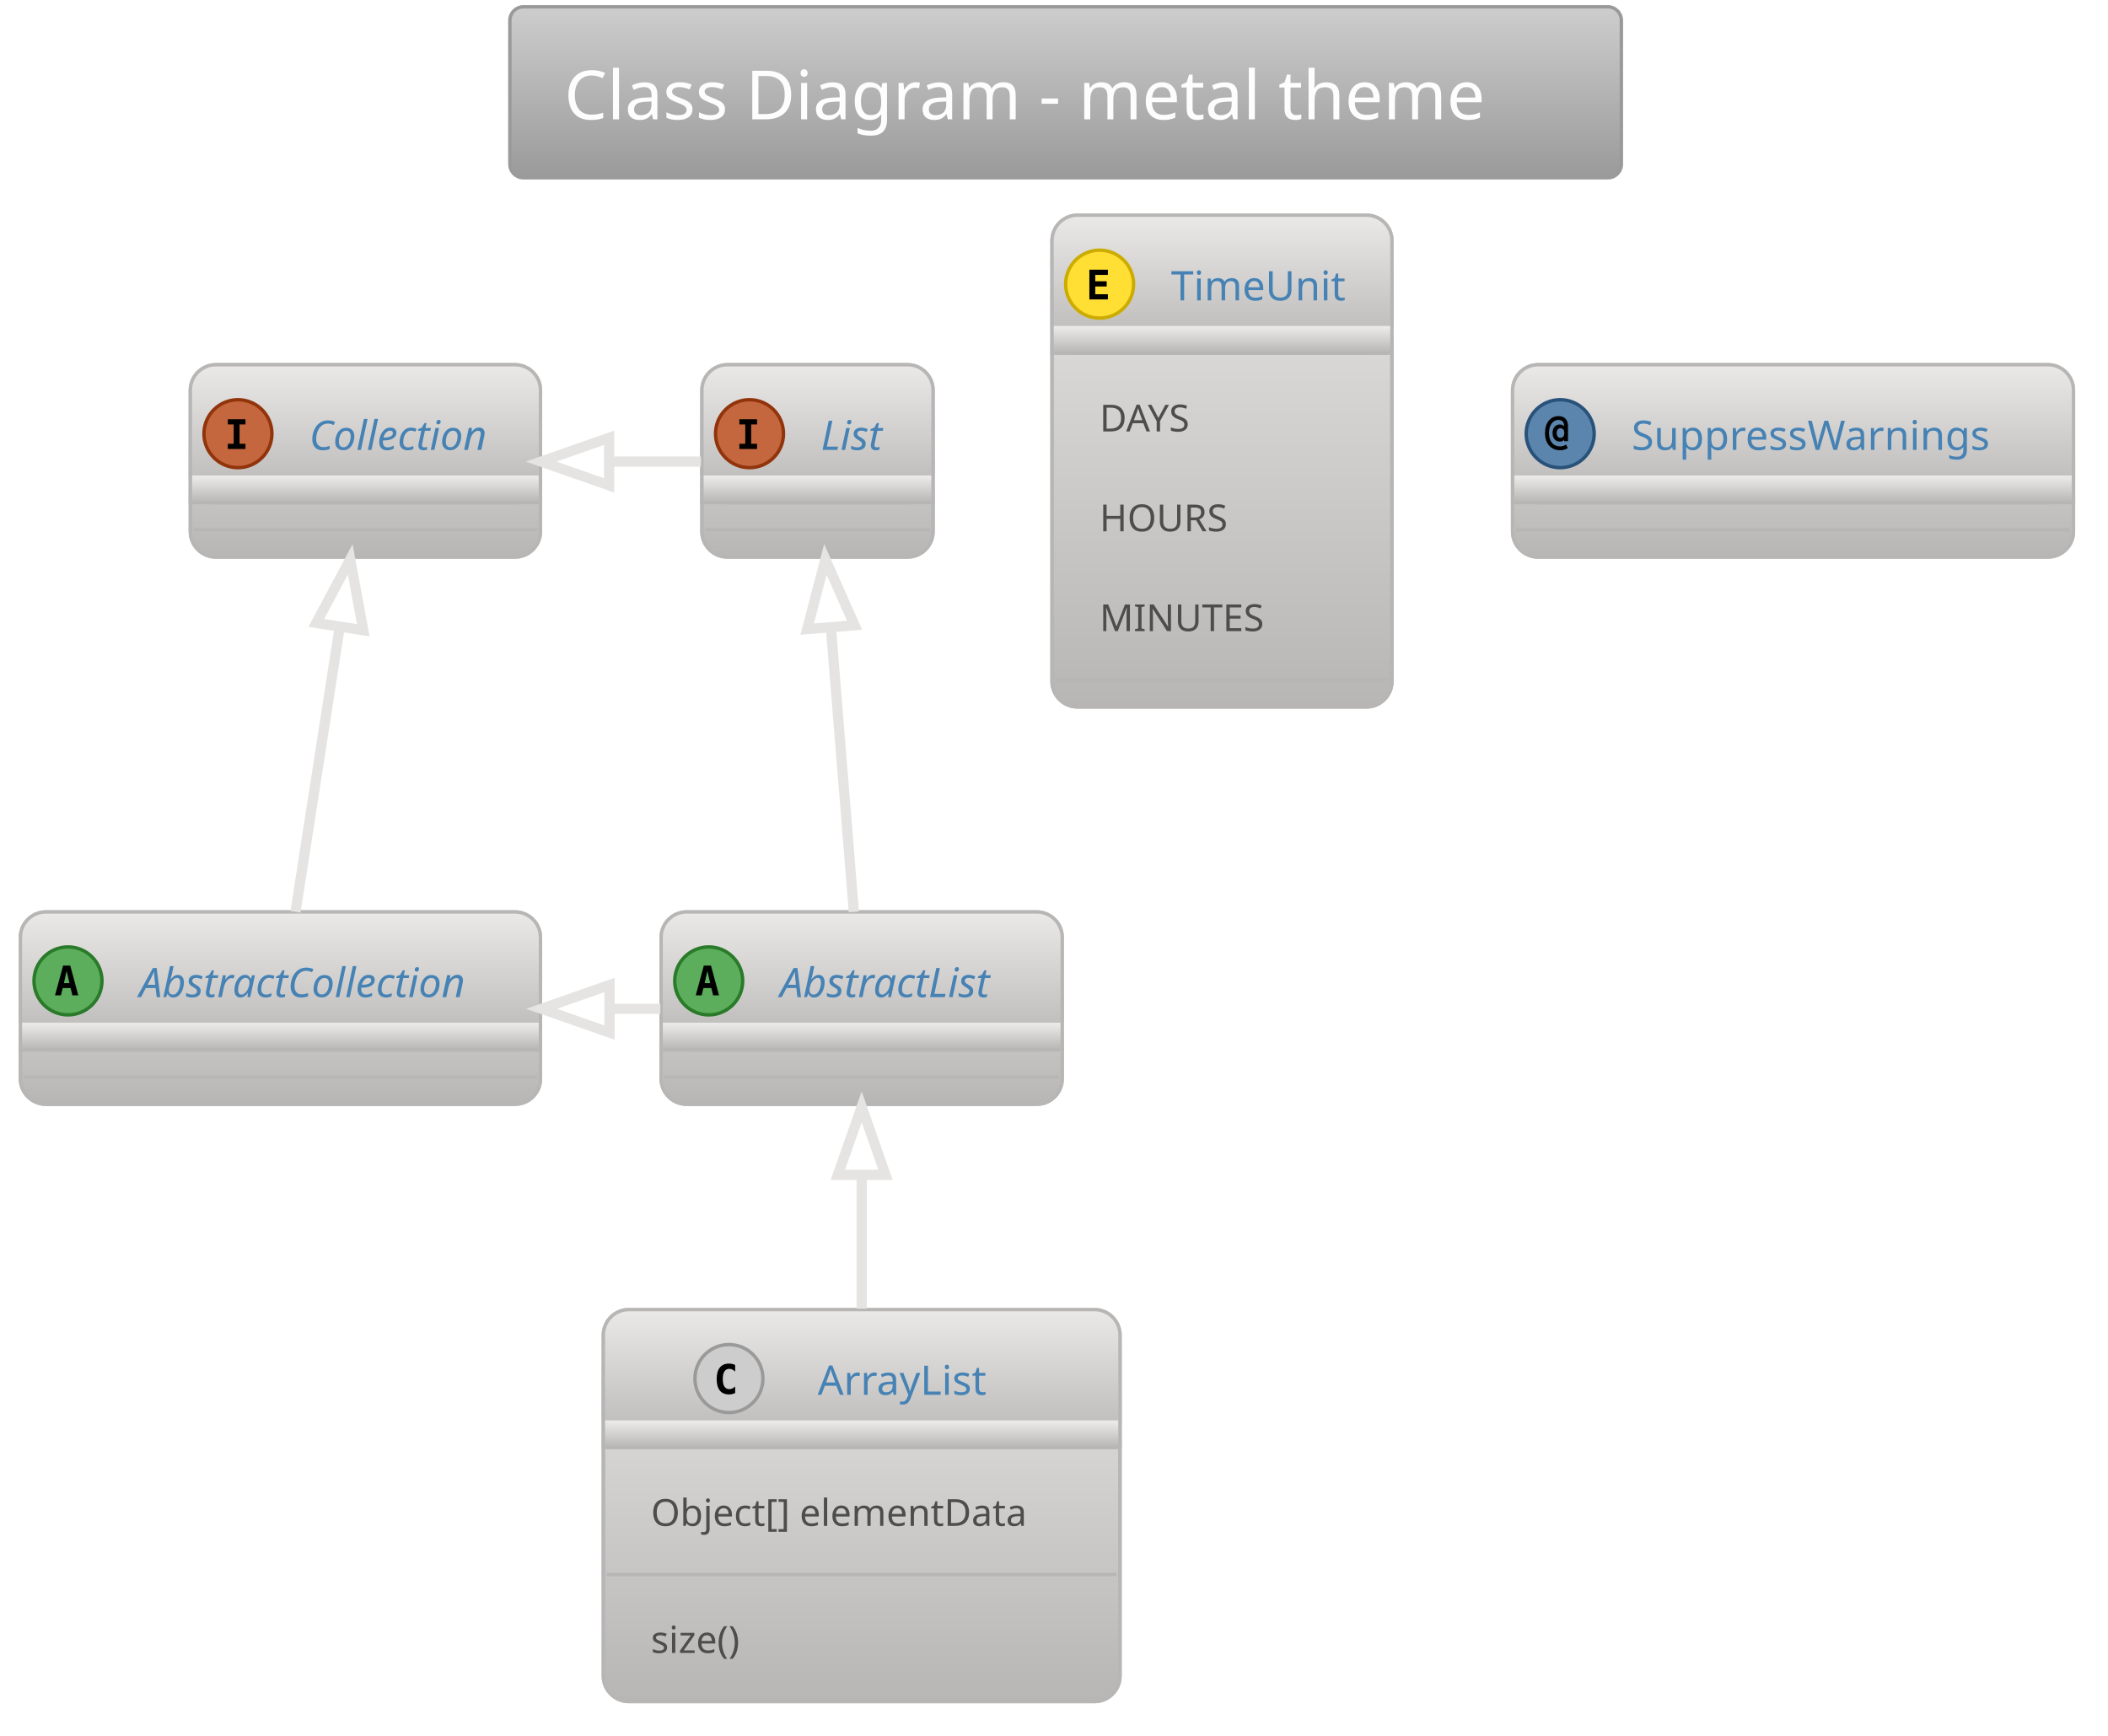
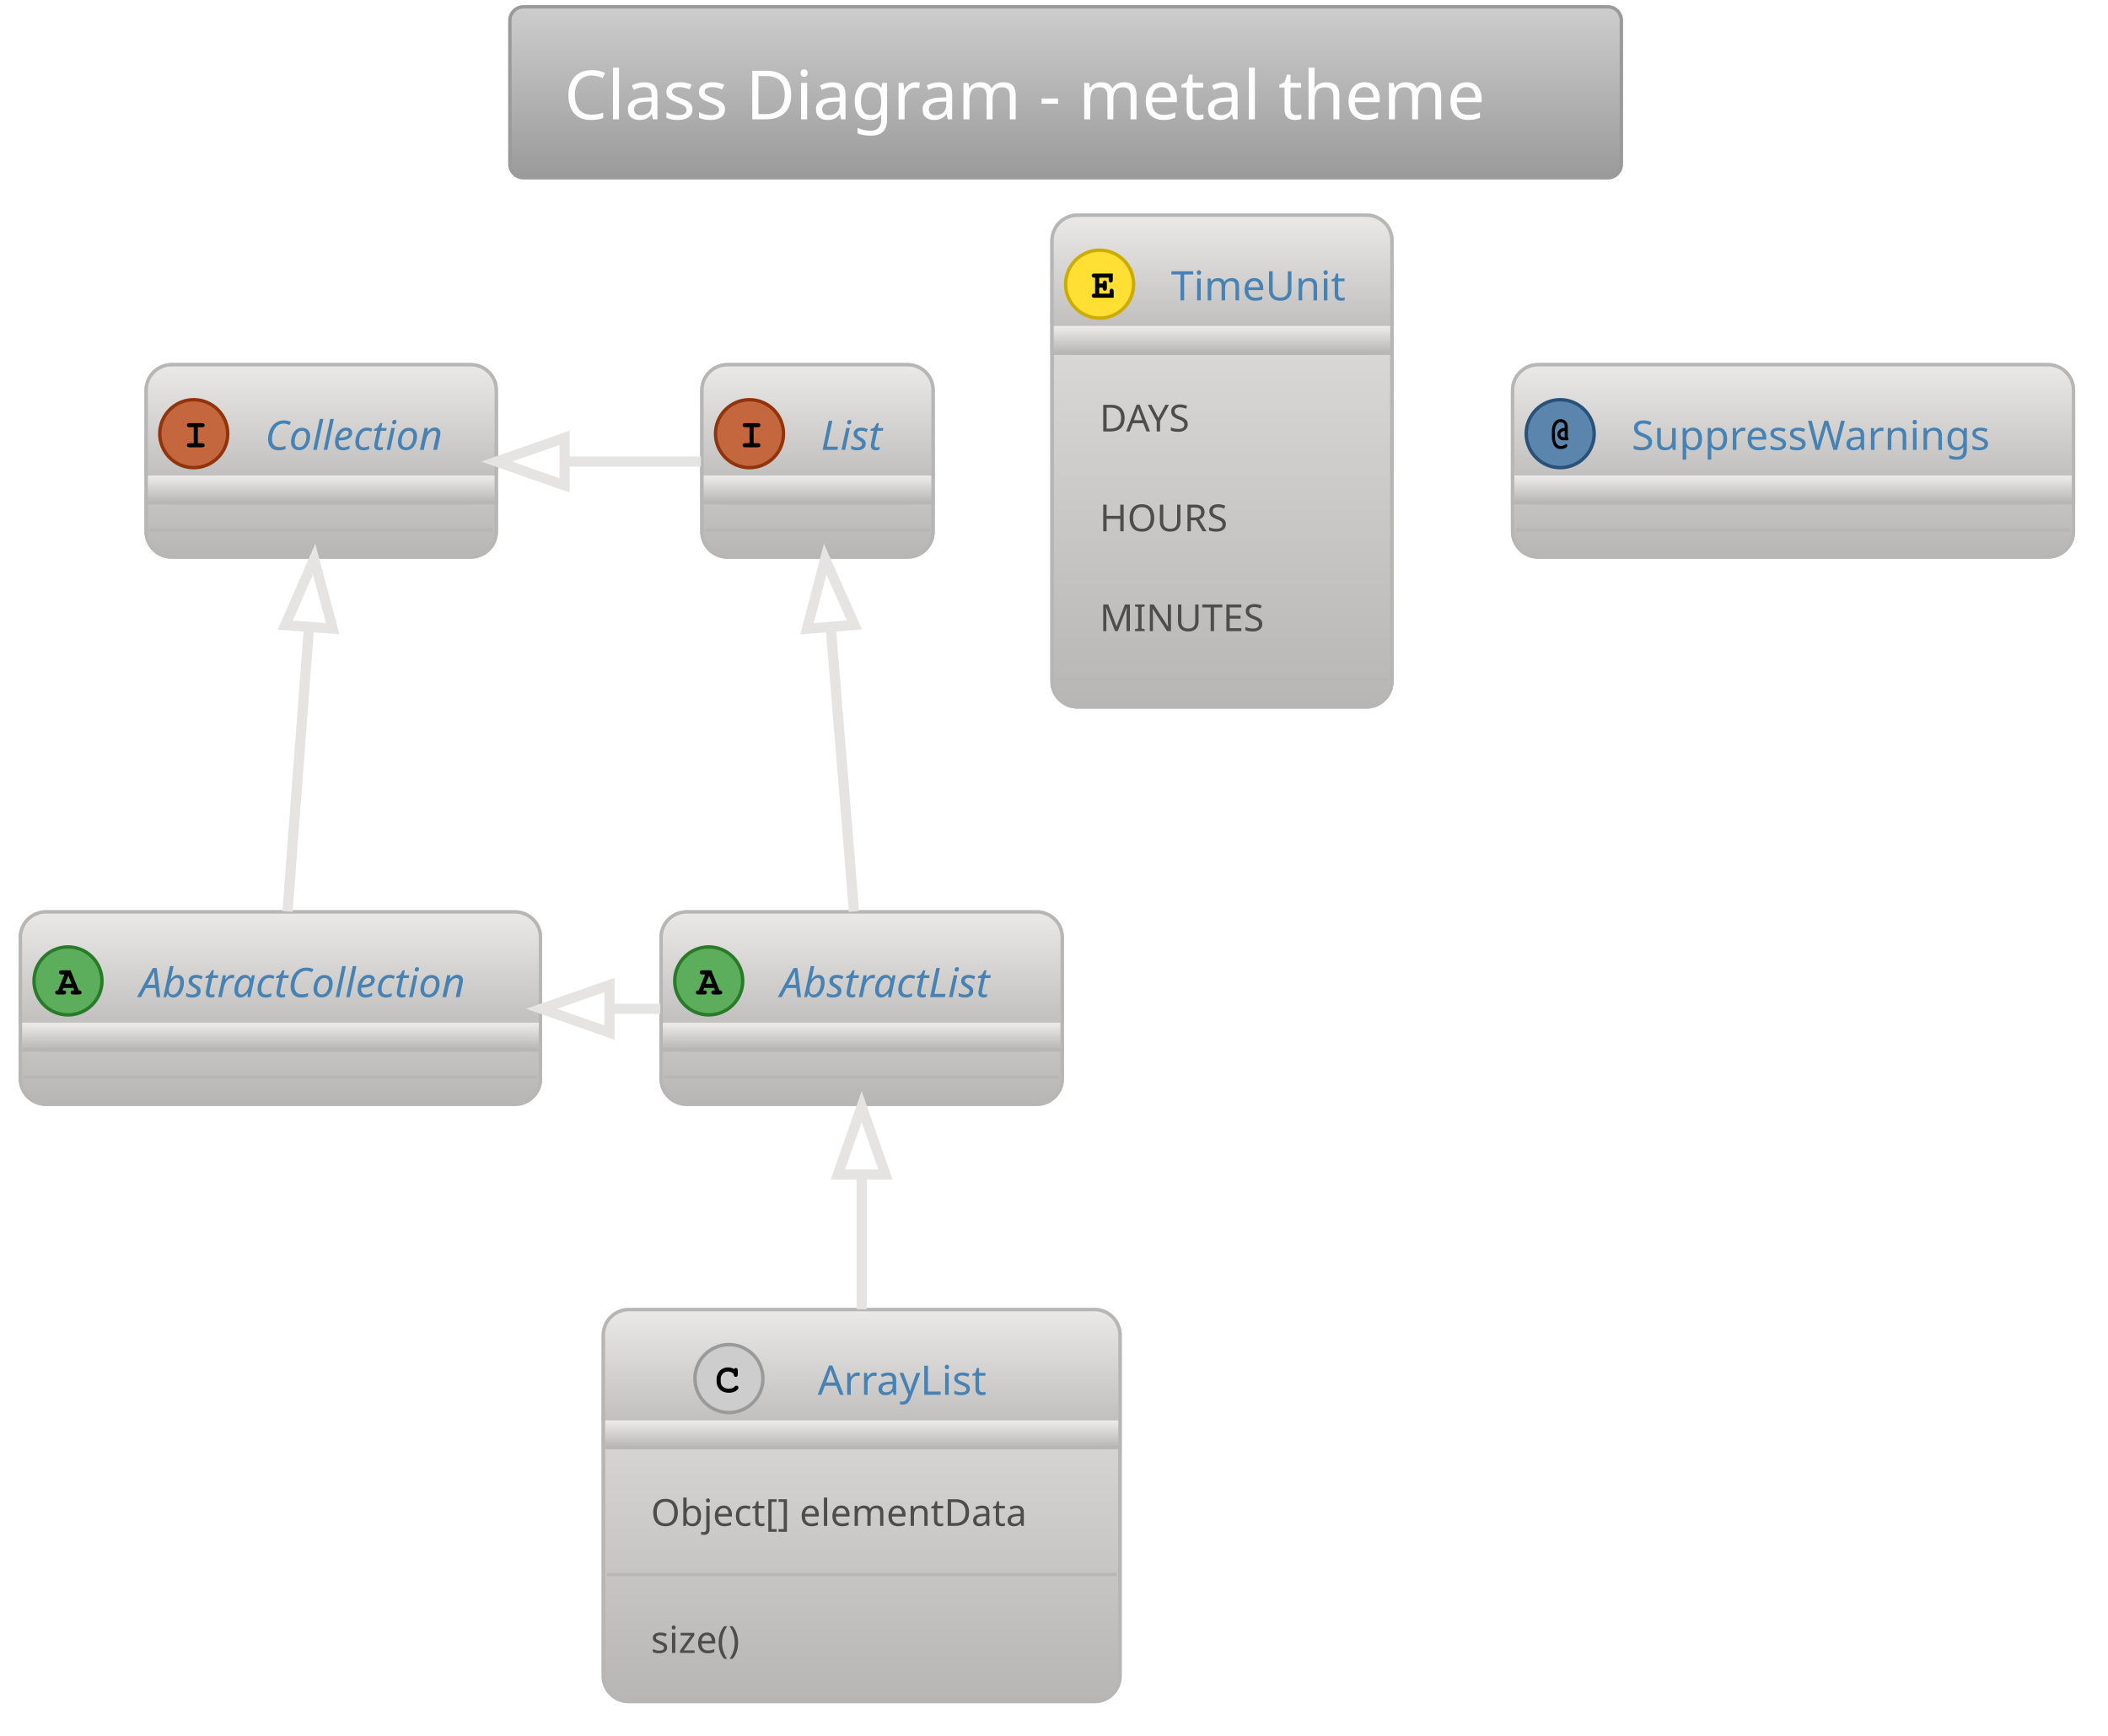
<svg xmlns="http://www.w3.org/2000/svg" contentScriptType="application/ecmascript" contentStyleType="text/css" height="532.292px" preserveAspectRatio="none" style="width:646px;height:532px;background:#00000000;" version="1.1" viewBox="0 0 646 532" width="646.875px" zoomAndPan="magnify">
  <defs>
-     <linearGradient id="gxnwo28d9oy4n0" x1="50%" x2="50%" y1="0%" y2="100%">
+     <linearGradient id="ggqf32ufhnpqr0" x1="50%" x2="50%" y1="0%" y2="100%">
      <stop offset="0%" stop-color="#CDCDCD" />
      <stop offset="100%" stop-color="#9A9A9A" />
    </linearGradient>
-     <linearGradient id="gxnwo28d9oy4n1" x1="50%" x2="50%" y1="0%" y2="100%">
+     <linearGradient id="ggqf32ufhnpqr1" x1="50%" x2="50%" y1="0%" y2="100%">
      <stop offset="0%" stop-color="#E5E4E2" />
      <stop offset="100%" stop-color="#B7B6B5" />
    </linearGradient>
-     <linearGradient id="gxnwo28d9oy4n2" x1="50%" x2="50%" y1="0%" y2="100%">
+     <linearGradient id="ggqf32ufhnpqr2" x1="50%" x2="50%" y1="0%" y2="100%">
      <stop offset="0%" stop-color="#EAE9E8" />
      <stop offset="100%" stop-color="#B7B6B5" />
    </linearGradient>
  </defs>
  <g>
-     <rect fill="url(#gxnwo28d9oy4n0)" height="52.403" rx="4.167" ry="4.167" style="stroke: #9A9A9A; stroke-width: 1.042;" width="340.625" x="156.25" y="2.083" />
+     <rect fill="url(#ggqf32ufhnpqr0)" height="52.403" rx="4.167" ry="4.167" style="stroke: #9A9A9A; stroke-width: 1.042;" width="340.625" x="156.25" y="2.083" />
    <text fill="#FDFDFD" font-family="Verdana" font-size="20.833" lengthAdjust="spacingAndGlyphs" textLength="307.292" x="172.917" y="36.57">Class Diagram - metal theme</text>
-     <rect fill="url(#gxnwo28d9oy4n1)" height="58.942" id="AbstractList" rx="7.812" ry="7.812" style="stroke: #B7B6B5; stroke-width: 1.042;" width="122.917" x="202.604" y="279.486" />
-     <rect fill="url(#gxnwo28d9oy4n2)" height="42.275" rx="7.812" ry="7.812" style="stroke: url(#gxnwo28d9oy4n2); stroke-width: 1.042;" width="122.917" x="202.604" y="279.486" />
-     <rect fill="url(#gxnwo28d9oy4n2)" height="7.812" style="stroke: url(#gxnwo28d9oy4n2); stroke-width: 1.042;" width="122.917" x="202.604" y="313.949" />
+     <rect fill="url(#ggqf32ufhnpqr1)" height="58.942" id="AbstractList" rx="7.812" ry="7.812" style="stroke: #B7B6B5; stroke-width: 1.042;" width="122.917" x="202.604" y="279.486" />
+     <rect fill="url(#ggqf32ufhnpqr2)" height="42.275" rx="7.812" ry="7.812" style="stroke: url(#ggqf32ufhnpqr2); stroke-width: 1.042;" width="122.917" x="202.604" y="279.486" />
+     <rect fill="url(#ggqf32ufhnpqr2)" height="7.812" style="stroke: url(#ggqf32ufhnpqr2); stroke-width: 1.042;" width="122.917" x="202.604" y="313.949" />
    <rect fill="none" height="58.942" id="AbstractList" rx="7.812" ry="7.812" style="stroke: #B7B6B5; stroke-width: 1.042;" width="122.917" x="202.604" y="279.486" />
    <ellipse cx="217.188" cy="300.624" fill="#5CAD5C" rx="10.417" ry="10.417" style="stroke: #297A29; stroke-width: 1.042;" />
-     <path d="M216.781,297.58 L215.934,301.307 L217.643,301.307 L216.781,297.58 Z M215.69,295.936 L217.887,295.936 L220.345,305.051 L218.538,305.051 L217.985,302.805 L215.576,302.805 L215.023,305.051 L213.216,305.051 L215.69,295.936 Z " />
+     <path d="M218.815,302.772 L215.788,302.772 L215.478,303.537 L215.788,303.537 Q216.227,303.537 216.423,303.708 Q216.618,303.879 216.618,304.172 Q216.618,304.448 216.423,304.619 Q216.227,304.79 215.788,304.79 L214.095,304.79 Q213.639,304.79 213.452,304.619 Q213.265,304.448 213.265,304.156 Q213.265,303.879 213.468,303.7 Q213.672,303.521 214.128,303.537 L216.097,298.638 L215.283,298.638 Q214.827,298.638 214.632,298.467 Q214.437,298.296 214.437,298.019 Q214.437,297.726 214.632,297.555 Q214.827,297.385 215.283,297.385 L217.985,297.385 L220.475,303.537 Q220.915,303.537 221.045,303.635 Q221.338,303.83 221.338,304.172 Q221.338,304.448 221.143,304.619 Q220.947,304.79 220.508,304.79 L218.815,304.79 Q218.359,304.79 218.172,304.619 Q217.985,304.448 217.985,304.156 Q217.985,303.879 218.172,303.708 Q218.359,303.537 218.815,303.537 L219.124,303.537 L218.815,302.772 Z M218.31,301.519 L217.301,299.045 L216.276,301.519 L218.31,301.519 Z " />
    <text fill="#4682B4" font-family="Verdana" font-size="12.5" font-style="italic" lengthAdjust="spacingAndGlyphs" textLength="75" x="239.062" y="305.595">AbstractList</text>
    <line style="stroke: #B7B6B5; stroke-width: 1.042;" x1="203.646" x2="324.479" y1="321.761" y2="321.761" />
    <line style="stroke: #B7B6B5; stroke-width: 1.042;" x1="203.646" x2="324.479" y1="330.094" y2="330.094" />
-     <rect fill="url(#gxnwo28d9oy4n1)" height="58.942" id="AbstractCollection" rx="7.812" ry="7.812" style="stroke: #B7B6B5; stroke-width: 1.042;" width="159.375" x="6.25" y="279.486" />
-     <rect fill="url(#gxnwo28d9oy4n2)" height="42.275" rx="7.812" ry="7.812" style="stroke: url(#gxnwo28d9oy4n2); stroke-width: 1.042;" width="159.375" x="6.25" y="279.486" />
-     <rect fill="url(#gxnwo28d9oy4n2)" height="7.812" style="stroke: url(#gxnwo28d9oy4n2); stroke-width: 1.042;" width="159.375" x="6.25" y="313.949" />
+     <rect fill="url(#ggqf32ufhnpqr1)" height="58.942" id="AbstractCollection" rx="7.812" ry="7.812" style="stroke: #B7B6B5; stroke-width: 1.042;" width="159.375" x="6.25" y="279.486" />
+     <rect fill="url(#ggqf32ufhnpqr2)" height="42.275" rx="7.812" ry="7.812" style="stroke: url(#ggqf32ufhnpqr2); stroke-width: 1.042;" width="159.375" x="6.25" y="279.486" />
+     <rect fill="url(#ggqf32ufhnpqr2)" height="7.812" style="stroke: url(#ggqf32ufhnpqr2); stroke-width: 1.042;" width="159.375" x="6.25" y="313.949" />
    <rect fill="none" height="58.942" id="AbstractCollection" rx="7.812" ry="7.812" style="stroke: #B7B6B5; stroke-width: 1.042;" width="159.375" x="6.25" y="279.486" />
    <ellipse cx="20.833" cy="300.624" fill="#5CAD5C" rx="10.417" ry="10.417" style="stroke: #297A29; stroke-width: 1.042;" />
-     <path d="M20.426,297.58 L19.58,301.307 L21.289,301.307 L20.426,297.58 Z M19.336,295.936 L21.533,295.936 L23.991,305.051 L22.184,305.051 L21.631,302.805 L19.222,302.805 L18.669,305.051 L16.862,305.051 L19.336,295.936 Z " />
+     <path d="M22.461,302.772 L19.434,302.772 L19.124,303.537 L19.434,303.537 Q19.873,303.537 20.068,303.708 Q20.264,303.879 20.264,304.172 Q20.264,304.448 20.068,304.619 Q19.873,304.79 19.434,304.79 L17.741,304.79 Q17.285,304.79 17.098,304.619 Q16.911,304.448 16.911,304.156 Q16.911,303.879 17.114,303.7 Q17.318,303.521 17.773,303.537 L19.743,298.638 L18.929,298.638 Q18.473,298.638 18.278,298.467 Q18.083,298.296 18.083,298.019 Q18.083,297.726 18.278,297.555 Q18.473,297.385 18.929,297.385 L21.631,297.385 L24.121,303.537 Q24.561,303.537 24.691,303.635 Q24.984,303.83 24.984,304.172 Q24.984,304.448 24.788,304.619 Q24.593,304.79 24.154,304.79 L22.461,304.79 Q22.005,304.79 21.818,304.619 Q21.631,304.448 21.631,304.156 Q21.631,303.879 21.818,303.708 Q22.005,303.537 22.461,303.537 L22.77,303.537 L22.461,302.772 Z M21.956,301.519 L20.947,299.045 L19.922,301.519 L21.956,301.519 Z " />
    <text fill="#4682B4" font-family="Verdana" font-size="12.5" font-style="italic" lengthAdjust="spacingAndGlyphs" textLength="111.458" x="42.708" y="305.595">AbstractCollection</text>
    <line style="stroke: #B7B6B5; stroke-width: 1.042;" x1="7.292" x2="164.583" y1="321.761" y2="321.761" />
    <line style="stroke: #B7B6B5; stroke-width: 1.042;" x1="7.292" x2="164.583" y1="330.094" y2="330.094" />
-     <rect fill="url(#gxnwo28d9oy4n1)" height="58.942" id="List" rx="7.812" ry="7.812" style="stroke: #B7B6B5; stroke-width: 1.042;" width="70.833" x="215.104" y="111.778" />
-     <rect fill="url(#gxnwo28d9oy4n2)" height="42.275" rx="7.812" ry="7.812" style="stroke: url(#gxnwo28d9oy4n2); stroke-width: 1.042;" width="70.833" x="215.104" y="111.778" />
-     <rect fill="url(#gxnwo28d9oy4n2)" height="7.812" style="stroke: url(#gxnwo28d9oy4n2); stroke-width: 1.042;" width="70.833" x="215.104" y="146.24" />
+     <rect fill="url(#ggqf32ufhnpqr1)" height="58.942" id="List" rx="7.812" ry="7.812" style="stroke: #B7B6B5; stroke-width: 1.042;" width="70.833" x="215.104" y="111.778" />
+     <rect fill="url(#ggqf32ufhnpqr2)" height="42.275" rx="7.812" ry="7.812" style="stroke: url(#ggqf32ufhnpqr2); stroke-width: 1.042;" width="70.833" x="215.104" y="111.778" />
+     <rect fill="url(#ggqf32ufhnpqr2)" height="7.812" style="stroke: url(#ggqf32ufhnpqr2); stroke-width: 1.042;" width="70.833" x="215.104" y="146.24" />
    <rect fill="none" height="58.942" id="List" rx="7.812" ry="7.812" style="stroke: #B7B6B5; stroke-width: 1.042;" width="70.833" x="215.104" y="111.778" />
    <ellipse cx="229.688" cy="132.915" fill="#C5673E" rx="10.417" ry="10.417" style="stroke: #92340B; stroke-width: 1.042;" />
-     <path d="M226.579,130.083 L226.579,128.488 L231.999,128.488 L231.999,130.083 L230.192,130.083 L230.192,136.008 L231.999,136.008 L231.999,137.603 L226.579,137.603 L226.579,136.008 L228.385,136.008 L228.385,130.083 L226.579,130.083 Z " />
+     <path d="M230.941,130.93 L230.941,135.829 L232.21,135.829 Q232.65,135.829 232.845,136 Q233.04,136.171 233.04,136.463 Q233.04,136.74 232.845,136.911 Q232.65,137.082 232.21,137.082 L228.418,137.082 Q227.978,137.082 227.783,136.911 Q227.588,136.74 227.588,136.447 Q227.588,136.171 227.783,136 Q227.978,135.829 228.418,135.829 L229.688,135.829 L229.688,130.93 L228.418,130.93 Q227.978,130.93 227.783,130.759 Q227.588,130.588 227.588,130.311 Q227.588,130.018 227.783,129.847 Q227.978,129.676 228.418,129.676 L232.21,129.676 Q232.65,129.676 232.845,129.847 Q233.04,130.018 233.04,130.311 Q233.04,130.588 232.845,130.759 Q232.65,130.93 232.21,130.93 L230.941,130.93 Z " />
    <text fill="#4682B4" font-family="Verdana" font-size="12.5" font-style="italic" lengthAdjust="spacingAndGlyphs" textLength="22.917" x="251.562" y="137.887">List</text>
    <line style="stroke: #B7B6B5; stroke-width: 1.042;" x1="216.146" x2="284.896" y1="154.053" y2="154.053" />
    <line style="stroke: #B7B6B5; stroke-width: 1.042;" x1="216.146" x2="284.896" y1="162.386" y2="162.386" />
-     <rect fill="url(#gxnwo28d9oy4n1)" height="58.942" id="Collection" rx="7.812" ry="7.812" style="stroke: #B7B6B5; stroke-width: 1.042;" width="107.292" x="58.333" y="111.778" />
-     <rect fill="url(#gxnwo28d9oy4n2)" height="42.275" rx="7.812" ry="7.812" style="stroke: url(#gxnwo28d9oy4n2); stroke-width: 1.042;" width="107.292" x="58.333" y="111.778" />
-     <rect fill="url(#gxnwo28d9oy4n2)" height="7.812" style="stroke: url(#gxnwo28d9oy4n2); stroke-width: 1.042;" width="107.292" x="58.333" y="146.24" />
-     <rect fill="none" height="58.942" id="Collection" rx="7.812" ry="7.812" style="stroke: #B7B6B5; stroke-width: 1.042;" width="107.292" x="58.333" y="111.778" />
-     <ellipse cx="72.917" cy="132.915" fill="#C5673E" rx="10.417" ry="10.417" style="stroke: #92340B; stroke-width: 1.042;" />
-     <path d="M69.808,130.083 L69.808,128.488 L75.228,128.488 L75.228,130.083 L73.421,130.083 L73.421,136.008 L75.228,136.008 L75.228,137.603 L69.808,137.603 L69.808,136.008 L71.615,136.008 L71.615,130.083 L69.808,130.083 Z " />
-     <text fill="#4682B4" font-family="Verdana" font-size="12.5" font-style="italic" lengthAdjust="spacingAndGlyphs" textLength="59.375" x="94.792" y="137.887">Collection</text>
-     <line style="stroke: #B7B6B5; stroke-width: 1.042;" x1="59.375" x2="164.583" y1="154.053" y2="154.053" />
-     <line style="stroke: #B7B6B5; stroke-width: 1.042;" x1="59.375" x2="164.583" y1="162.386" y2="162.386" />
-     <rect fill="url(#gxnwo28d9oy4n1)" height="120.126" id="ArrayList" rx="7.812" ry="7.812" style="stroke: #B7B6B5; stroke-width: 1.042;" width="158.333" x="184.896" y="401.361" />
-     <rect fill="url(#gxnwo28d9oy4n2)" height="42.275" rx="7.812" ry="7.812" style="stroke: url(#gxnwo28d9oy4n2); stroke-width: 1.042;" width="158.333" x="184.896" y="401.361" />
-     <rect fill="url(#gxnwo28d9oy4n2)" height="7.812" style="stroke: url(#gxnwo28d9oy4n2); stroke-width: 1.042;" width="158.333" x="184.896" y="435.824" />
+     <rect fill="url(#ggqf32ufhnpqr1)" height="58.942" id="Collection" rx="7.812" ry="7.812" style="stroke: #B7B6B5; stroke-width: 1.042;" width="107.292" x="44.792" y="111.778" />
+     <rect fill="url(#ggqf32ufhnpqr2)" height="42.275" rx="7.812" ry="7.812" style="stroke: url(#ggqf32ufhnpqr2); stroke-width: 1.042;" width="107.292" x="44.792" y="111.778" />
+     <rect fill="url(#ggqf32ufhnpqr2)" height="7.812" style="stroke: url(#ggqf32ufhnpqr2); stroke-width: 1.042;" width="107.292" x="44.792" y="146.24" />
+     <rect fill="none" height="58.942" id="Collection" rx="7.812" ry="7.812" style="stroke: #B7B6B5; stroke-width: 1.042;" width="107.292" x="44.792" y="111.778" />
+     <ellipse cx="59.375" cy="132.915" fill="#C5673E" rx="10.417" ry="10.417" style="stroke: #92340B; stroke-width: 1.042;" />
+     <path d="M60.628,130.93 L60.628,135.829 L61.898,135.829 Q62.337,135.829 62.533,136 Q62.728,136.171 62.728,136.463 Q62.728,136.74 62.533,136.911 Q62.337,137.082 61.898,137.082 L58.105,137.082 Q57.666,137.082 57.471,136.911 Q57.275,136.74 57.275,136.447 Q57.275,136.171 57.471,136 Q57.666,135.829 58.105,135.829 L59.375,135.829 L59.375,130.93 L58.105,130.93 Q57.666,130.93 57.471,130.759 Q57.275,130.588 57.275,130.311 Q57.275,130.018 57.471,129.847 Q57.666,129.676 58.105,129.676 L61.898,129.676 Q62.337,129.676 62.533,129.847 Q62.728,130.018 62.728,130.311 Q62.728,130.588 62.533,130.759 Q62.337,130.93 61.898,130.93 L60.628,130.93 Z " />
+     <text fill="#4682B4" font-family="Verdana" font-size="12.5" font-style="italic" lengthAdjust="spacingAndGlyphs" textLength="59.375" x="81.25" y="137.887">Collection</text>
+     <line style="stroke: #B7B6B5; stroke-width: 1.042;" x1="45.833" x2="151.042" y1="154.053" y2="154.053" />
+     <line style="stroke: #B7B6B5; stroke-width: 1.042;" x1="45.833" x2="151.042" y1="162.386" y2="162.386" />
+     <rect fill="url(#ggqf32ufhnpqr1)" height="120.126" id="ArrayList" rx="7.812" ry="7.812" style="stroke: #B7B6B5; stroke-width: 1.042;" width="158.333" x="184.896" y="401.361" />
+     <rect fill="url(#ggqf32ufhnpqr2)" height="42.275" rx="7.812" ry="7.812" style="stroke: url(#ggqf32ufhnpqr2); stroke-width: 1.042;" width="158.333" x="184.896" y="401.361" />
+     <rect fill="url(#ggqf32ufhnpqr2)" height="7.812" style="stroke: url(#ggqf32ufhnpqr2); stroke-width: 1.042;" width="158.333" x="184.896" y="435.824" />
    <rect fill="none" height="120.126" id="ArrayList" rx="7.812" ry="7.812" style="stroke: #B7B6B5; stroke-width: 1.042;" width="158.333" x="184.896" y="401.361" />
    <ellipse cx="223.385" cy="422.499" fill="#CDCDCD" rx="10.417" ry="10.417" style="stroke: #9A9A9A; stroke-width: 1.042;" />
-     <path d="M225.29,426.926 Q224.867,427.137 224.394,427.251 Q223.923,427.365 223.418,427.365 Q221.562,427.365 220.586,426.161 Q219.626,424.94 219.626,422.645 Q219.626,420.334 220.586,419.129 Q221.562,417.909 223.418,417.909 Q223.923,417.909 224.394,418.023 Q224.883,418.12 225.29,418.348 L225.29,420.35 Q224.834,419.927 224.394,419.732 Q223.955,419.52 223.499,419.52 Q222.506,419.52 222.002,420.318 Q221.497,421.099 221.497,422.645 Q221.497,424.175 222.002,424.956 Q222.506,425.738 223.499,425.738 Q223.955,425.738 224.394,425.542 Q224.834,425.347 225.29,424.924 L225.29,426.926 Z " />
+     <path d="M224.932,419.585 Q225.046,419.422 225.184,419.341 Q225.322,419.26 225.485,419.26 Q225.762,419.26 225.933,419.455 Q226.103,419.65 226.103,420.09 L226.103,421.164 Q226.103,421.603 225.933,421.799 Q225.762,421.994 225.485,421.994 Q225.225,421.994 225.078,421.848 Q224.932,421.717 224.85,421.327 Q224.818,421.066 224.688,420.936 Q224.427,420.659 223.98,420.497 Q223.532,420.334 223.076,420.334 Q222.523,420.334 222.051,420.578 Q221.579,420.822 221.221,421.367 Q220.863,421.913 220.863,422.678 L220.863,423.491 Q220.863,424.387 221.522,424.989 Q222.181,425.591 223.337,425.591 Q224.036,425.591 224.525,425.412 Q224.801,425.298 225.111,424.973 Q225.306,424.777 225.42,424.72 Q225.534,424.663 225.664,424.663 Q225.924,424.663 226.112,424.851 Q226.299,425.038 226.299,425.298 Q226.299,425.558 226.038,425.851 Q225.664,426.275 225.078,426.519 Q224.297,426.844 223.353,426.844 Q222.23,426.844 221.351,426.389 Q220.619,426.031 220.114,425.233 Q219.609,424.435 219.609,423.508 L219.609,422.661 Q219.609,421.685 220.065,420.838 Q220.521,419.992 221.327,419.536 Q222.132,419.081 223.027,419.081 Q223.581,419.081 224.053,419.203 Q224.525,419.325 224.932,419.585 Z " />
    <text fill="#4682B4" font-family="Verdana" font-size="12.5" lengthAdjust="spacingAndGlyphs" textLength="57.292" x="250.573" y="427.47">ArrayList</text>
    <line style="stroke: #B7B6B5; stroke-width: 1.042;" x1="185.938" x2="342.188" y1="443.636" y2="443.636" />
    <text fill="#4D4D4D" font-family="Verdana" font-size="11.458" lengthAdjust="spacingAndGlyphs" textLength="129.167" x="199.479" y="467.656">Object[] elementData</text>
    <line style="stroke: #B7B6B5; stroke-width: 1.042;" x1="185.938" x2="342.188" y1="482.562" y2="482.562" />
    <text fill="#4D4D4D" font-family="Verdana" font-size="11.458" lengthAdjust="spacingAndGlyphs" textLength="33.333" x="199.479" y="506.582">size()</text>
-     <rect fill="url(#gxnwo28d9oy4n1)" height="150.719" id="TimeUnit" rx="7.812" ry="7.812" style="stroke: #B7B6B5; stroke-width: 1.042;" width="104.167" x="322.396" y="65.944" />
-     <rect fill="url(#gxnwo28d9oy4n2)" height="42.275" rx="7.812" ry="7.812" style="stroke: url(#gxnwo28d9oy4n2); stroke-width: 1.042;" width="104.167" x="322.396" y="65.944" />
-     <rect fill="url(#gxnwo28d9oy4n2)" height="7.812" style="stroke: url(#gxnwo28d9oy4n2); stroke-width: 1.042;" width="104.167" x="322.396" y="100.407" />
+     <rect fill="url(#ggqf32ufhnpqr1)" height="150.719" id="TimeUnit" rx="7.812" ry="7.812" style="stroke: #B7B6B5; stroke-width: 1.042;" width="104.167" x="322.396" y="65.944" />
+     <rect fill="url(#ggqf32ufhnpqr2)" height="42.275" rx="7.812" ry="7.812" style="stroke: url(#ggqf32ufhnpqr2); stroke-width: 1.042;" width="104.167" x="322.396" y="65.944" />
+     <rect fill="url(#ggqf32ufhnpqr2)" height="7.812" style="stroke: url(#ggqf32ufhnpqr2); stroke-width: 1.042;" width="104.167" x="322.396" y="100.407" />
    <rect fill="none" height="150.719" id="TimeUnit" rx="7.812" ry="7.812" style="stroke: #B7B6B5; stroke-width: 1.042;" width="104.167" x="322.396" y="65.944" />
    <ellipse cx="336.979" cy="87.082" fill="#FFDF33" rx="10.417" ry="10.417" style="stroke: #CCAC00; stroke-width: 1.042;" />
-     <path d="M339.518,91.769 L333.838,91.769 L333.838,82.655 L339.518,82.655 L339.518,84.25 L335.644,84.25 L335.644,86.203 L339.144,86.203 L339.144,87.798 L335.644,87.798 L335.644,90.174 L339.518,90.174 L339.518,91.769 Z " />
+     <path d="M336.849,88.156 L336.849,89.995 L340.039,89.995 L340.039,89.312 Q340.039,88.872 340.21,88.677 Q340.381,88.482 340.658,88.482 Q340.934,88.482 341.113,88.677 Q341.292,88.872 341.292,89.312 L341.292,91.249 L335.4,91.249 Q334.945,91.249 334.749,91.078 Q334.554,90.907 334.554,90.614 Q334.554,90.337 334.749,90.166 Q334.945,89.995 335.4,89.995 L335.596,89.995 L335.596,85.096 L335.4,85.096 Q334.945,85.096 334.749,84.925 Q334.554,84.754 334.554,84.478 Q334.554,84.185 334.749,84.014 Q334.945,83.843 335.4,83.843 L341.016,83.843 L341.016,85.747 Q341.016,86.203 340.845,86.39 Q340.674,86.577 340.381,86.577 Q340.104,86.577 339.933,86.39 Q339.762,86.203 339.762,85.747 L339.762,85.096 L336.849,85.096 L336.849,86.903 L337.94,86.903 Q337.94,86.415 338.037,86.284 Q338.216,85.975 338.574,85.975 Q338.851,85.975 339.022,86.171 Q339.193,86.366 339.193,86.822 L339.193,88.254 Q339.193,88.661 339.095,88.807 Q338.9,89.1 338.574,89.1 Q338.216,89.1 338.037,88.791 Q337.94,88.661 337.94,88.156 L336.849,88.156 Z " />
    <text fill="#4682B4" font-family="Verdana" font-size="12.5" lengthAdjust="spacingAndGlyphs" textLength="56.25" x="358.854" y="92.053">TimeUnit</text>
    <line style="stroke: #B7B6B5; stroke-width: 1.042;" x1="323.438" x2="425.521" y1="108.219" y2="108.219" />
    <text fill="#4D4D4D" font-family="Verdana" font-size="11.458" lengthAdjust="spacingAndGlyphs" textLength="33.333" x="336.979" y="132.239">DAYS</text>
    <text fill="#4D4D4D" font-family="Verdana" font-size="11.458" lengthAdjust="spacingAndGlyphs" textLength="42.708" x="336.979" y="162.832">HOURS</text>
    <text fill="#4D4D4D" font-family="Verdana" font-size="11.458" lengthAdjust="spacingAndGlyphs" textLength="54.167" x="336.979" y="193.424">MINUTES</text>
    <line style="stroke: #B7B6B5; stroke-width: 1.042;" x1="323.438" x2="425.521" y1="208.33" y2="208.33" />
-     <rect fill="url(#gxnwo28d9oy4n1)" height="58.942" id="SuppressWarnings" rx="7.812" ry="7.812" style="stroke: #B7B6B5; stroke-width: 1.042;" width="171.875" x="463.542" y="111.778" />
-     <rect fill="url(#gxnwo28d9oy4n2)" height="42.275" rx="7.812" ry="7.812" style="stroke: url(#gxnwo28d9oy4n2); stroke-width: 1.042;" width="171.875" x="463.542" y="111.778" />
-     <rect fill="url(#gxnwo28d9oy4n2)" height="7.812" style="stroke: url(#gxnwo28d9oy4n2); stroke-width: 1.042;" width="171.875" x="463.542" y="146.24" />
+     <rect fill="url(#ggqf32ufhnpqr1)" height="58.942" id="SuppressWarnings" rx="7.812" ry="7.812" style="stroke: #B7B6B5; stroke-width: 1.042;" width="171.875" x="463.542" y="111.778" />
+     <rect fill="url(#ggqf32ufhnpqr2)" height="42.275" rx="7.812" ry="7.812" style="stroke: url(#ggqf32ufhnpqr2); stroke-width: 1.042;" width="171.875" x="463.542" y="111.778" />
+     <rect fill="url(#ggqf32ufhnpqr2)" height="7.812" style="stroke: url(#ggqf32ufhnpqr2); stroke-width: 1.042;" width="171.875" x="463.542" y="146.24" />
    <rect fill="none" height="58.942" id="SuppressWarnings" rx="7.812" ry="7.812" style="stroke: #B7B6B5; stroke-width: 1.042;" width="171.875" x="463.542" y="111.778" />
    <ellipse cx="478.125" cy="132.915" fill="#5C85AD" rx="10.417" ry="10.417" style="stroke: #29527A; stroke-width: 1.042;" />
-     <path d="M479.378,132.72 Q479.378,132.02 479.069,131.629 Q478.76,131.239 478.206,131.239 Q477.669,131.239 477.36,131.629 Q477.051,132.02 477.051,132.72 Q477.051,133.404 477.36,133.794 Q477.669,134.185 478.206,134.185 Q478.76,134.185 479.069,133.794 Q479.378,133.404 479.378,132.72 Z M480.518,135.21 L479.313,135.21 L479.313,134.722 Q479.085,135.031 478.76,135.194 Q478.45,135.34 478.011,135.34 Q477.018,135.34 476.4,134.624 Q475.781,133.892 475.781,132.72 Q475.781,131.532 476.384,130.816 Q477.002,130.1 478.011,130.1 Q478.45,130.1 478.776,130.246 Q479.102,130.393 479.313,130.685 L479.313,130.441 Q479.313,129.611 478.857,129.155 Q478.402,128.7 477.572,128.7 Q476.302,128.7 475.488,129.823 Q474.691,130.93 474.691,132.72 Q474.691,134.592 475.618,135.715 Q476.546,136.821 478.092,136.821 Q478.581,136.821 479.036,136.675 Q479.492,136.529 479.915,136.236 L480.469,137.31 Q479.981,137.652 479.394,137.814 Q478.809,137.993 478.158,137.993 Q476.009,137.993 474.74,136.561 Q473.47,135.145 473.47,132.72 Q473.47,130.36 474.609,128.944 Q475.765,127.528 477.637,127.528 Q478.971,127.528 479.736,128.325 Q480.518,129.123 480.518,130.523 L480.518,135.21 Z " />
+     <path d="M479.509,131.109 L479.509,130.718 Q479.509,130.116 479.159,129.75 Q478.809,129.383 478.255,129.383 Q477.816,129.383 477.433,129.676 Q477.051,129.969 476.856,130.425 Q476.497,131.239 476.497,132.036 L476.497,133.892 Q476.497,135.308 477.132,136.138 Q477.555,136.691 478.288,136.691 Q478.695,136.691 479.028,136.585 Q479.362,136.48 479.541,136.292 Q479.72,136.105 479.883,136.105 Q480.078,136.105 480.208,136.244 Q480.339,136.382 480.339,136.594 Q480.339,136.887 479.932,137.18 Q479.313,137.603 478.255,137.603 Q477.458,137.603 476.921,137.228 Q476.253,136.756 475.92,135.829 Q475.586,134.901 475.586,133.989 L475.586,131.971 Q475.586,130.506 476.31,129.481 Q477.034,128.456 478.239,128.456 Q478.776,128.456 479.264,128.684 Q479.753,128.911 480.094,129.473 Q480.436,130.034 480.436,130.718 L480.436,134.055 Q480.697,134.185 480.697,134.462 Q480.697,134.673 480.55,134.811 Q480.404,134.95 480.062,134.95 L479.509,134.95 L479.509,134.901 Q479.216,134.95 479.085,134.95 Q478.353,134.95 477.808,134.405 Q477.262,133.859 477.262,133.127 Q477.262,132.346 477.865,131.76 Q478.467,131.174 479.509,131.109 Z M479.509,132.053 Q478.857,132.118 478.516,132.427 Q478.174,132.736 478.174,133.143 Q478.174,133.485 478.459,133.745 Q478.743,134.006 479.216,134.006 Q479.297,134.006 479.509,133.989 L479.509,132.053 Z " />
    <text fill="#4682B4" font-family="Verdana" font-size="12.5" lengthAdjust="spacingAndGlyphs" textLength="123.958" x="500" y="137.887">SuppressWarnings</text>
    <line style="stroke: #B7B6B5; stroke-width: 1.042;" x1="464.583" x2="634.375" y1="154.053" y2="154.053" />
    <line style="stroke: #B7B6B5; stroke-width: 1.042;" x1="464.583" x2="634.375" y1="162.386" y2="162.386" />
-     <path d="M254.62,192.238 C256.922,220.741 259.714,255.319 261.663,279.45 " fill="none" id="List&lt;-AbstractList" style="stroke: #E5E4E2; stroke-width: 3.125;" />
-     <polygon fill="none" points="247.351,192.801,252.942,171.448,261.887,191.627,247.351,192.801" style="stroke: #E5E4E2; stroke-width: 3.125;" />
-     <path d="M104.095,192.238 C99.669,220.741 94.3,255.319 90.553,279.45 " fill="none" id="Collection&lt;-AbstractCollection" style="stroke: #E5E4E2; stroke-width: 3.125;" />
-     <polygon fill="none" points="96.921,190.916,107.323,171.448,111.332,193.154,96.921,190.916" style="stroke: #E5E4E2; stroke-width: 3.125;" />
-     <path d="M186.866,141.465 C196.174,141.465 205.482,141.465 214.79,141.465 " fill="none" id="Collection&lt;-List" style="stroke: #E5E4E2; stroke-width: 3.125;" />
-     <polygon fill="none" points="186.66,148.757,165.827,141.465,186.66,134.173,186.66,148.757" style="stroke: #E5E4E2; stroke-width: 3.125;" />
+     <path d="M254.608,192.494 C256.93,220.893 259.754,255.437 261.708,279.335 " fill="none" id="List&lt;-AbstractList" style="stroke: #E5E4E2; stroke-width: 3.125;" />
+     <polygon fill="none" points="247.31,192.715,252.879,171.357,261.845,191.527,247.31,192.715" style="stroke: #E5E4E2; stroke-width: 3.125;" />
+     <path d="M94.665,192.494 C92.522,220.893 89.915,255.437 88.111,279.335 " fill="none" id="Collection&lt;-AbstractCollection" style="stroke: #E5E4E2; stroke-width: 3.125;" />
+     <polygon fill="none" points="87.421,191.582,96.26,171.357,101.963,192.68,87.421,191.582" style="stroke: #E5E4E2; stroke-width: 3.125;" />
+     <path d="M173.231,141.465 C187.089,141.465 200.946,141.465 214.803,141.465 " fill="none" id="Collection&lt;-List" style="stroke: #E5E4E2; stroke-width: 3.125;" />
+     <polygon fill="none" points="173.034,148.757,152.201,141.465,173.034,134.174,173.034,148.757" style="stroke: #E5E4E2; stroke-width: 3.125;" />
    <path d="M187.002,309.174 C192.122,309.174 197.242,309.174 202.362,309.174 " fill="none" id="AbstractCollection&lt;-AbstractList" style="stroke: #E5E4E2; stroke-width: 3.125;" />
-     <polygon fill="none" points="186.788,316.465,165.955,309.174,186.788,301.882,186.788,316.465" style="stroke: #E5E4E2; stroke-width: 3.125;" />
-     <path d="M264.062,360.47 C264.062,373.509 264.062,387.637 264.062,401.075 " fill="none" id="AbstractList&lt;-ArrayList" style="stroke: #E5E4E2; stroke-width: 3.125;" />
-     <polygon fill="none" points="256.771,360.054,264.062,339.22,271.354,360.054,256.771,360.054" style="stroke: #E5E4E2; stroke-width: 3.125;" />
+     <polygon fill="none" points="186.787,316.465,165.954,309.174,186.787,301.882,186.787,316.465" style="stroke: #E5E4E2; stroke-width: 3.125;" />
+     <path d="M264.062,360.426 C264.062,373.525 264.062,387.761 264.062,401.267 " fill="none" id="AbstractList&lt;-ArrayList" style="stroke: #E5E4E2; stroke-width: 3.125;" />
+     <polygon fill="none" points="256.771,359.971,264.062,339.137,271.354,359.971,256.771,359.971" style="stroke: #E5E4E2; stroke-width: 3.125;" />
  </g>
</svg>
